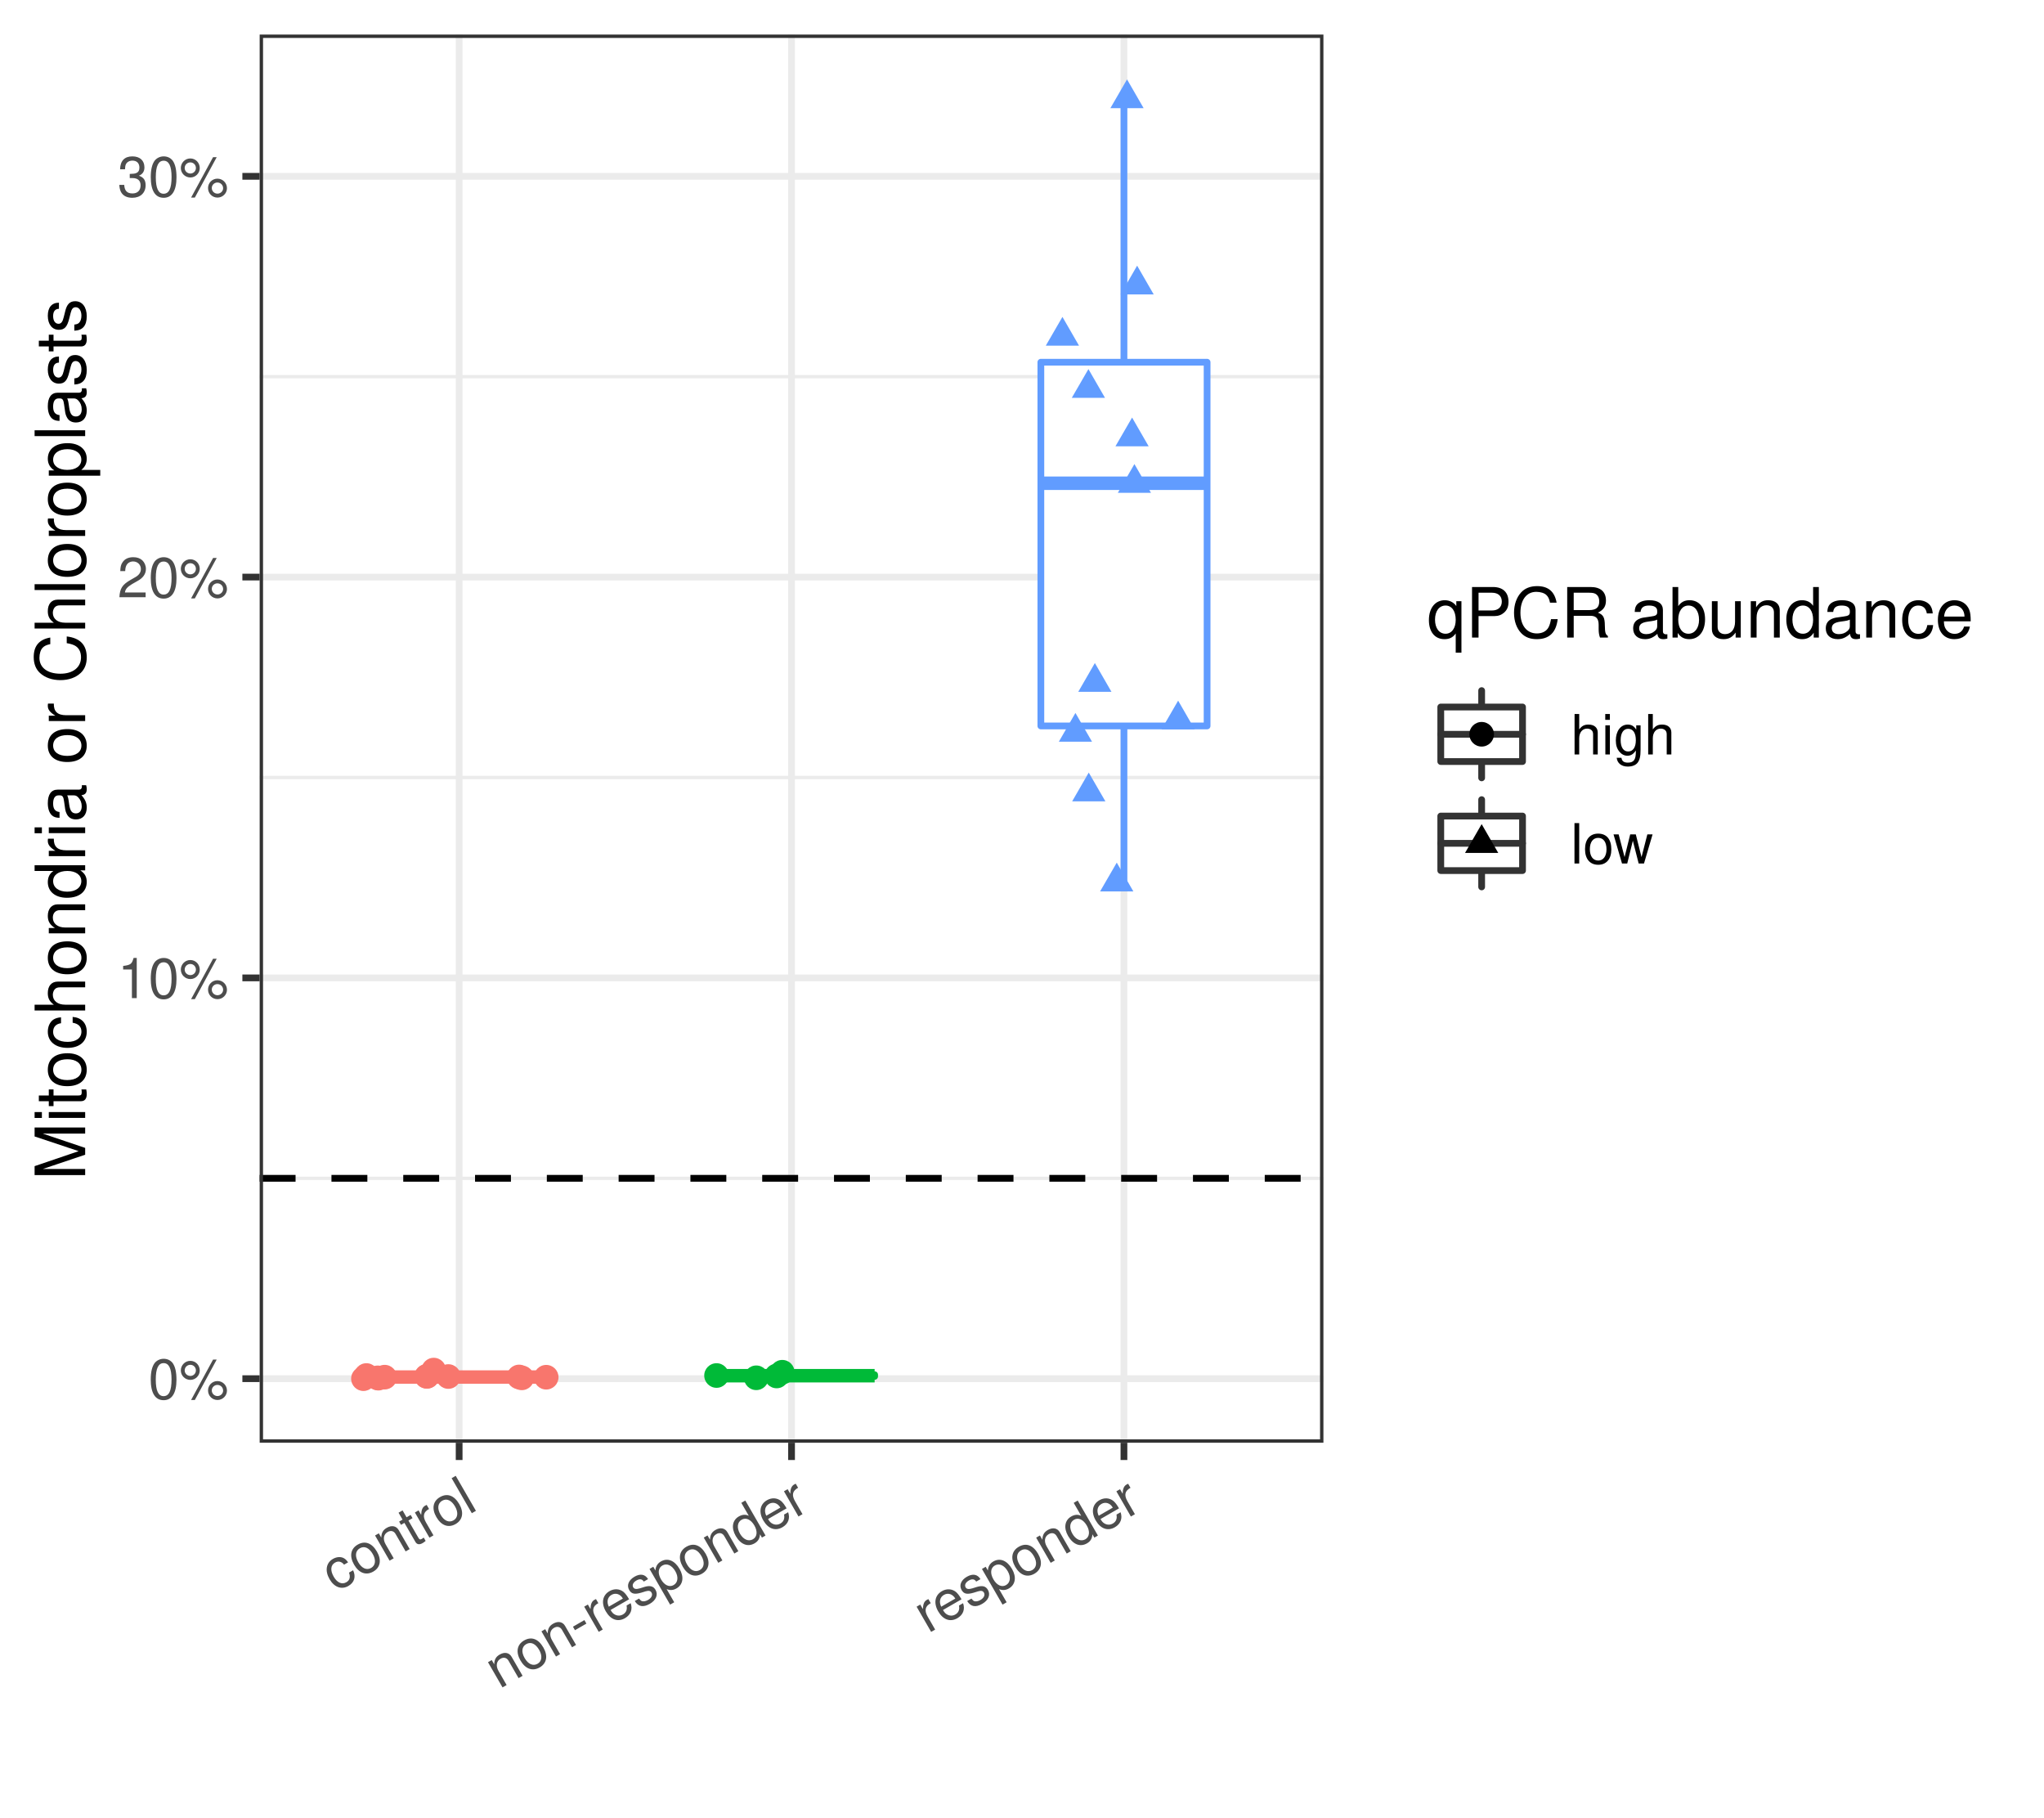
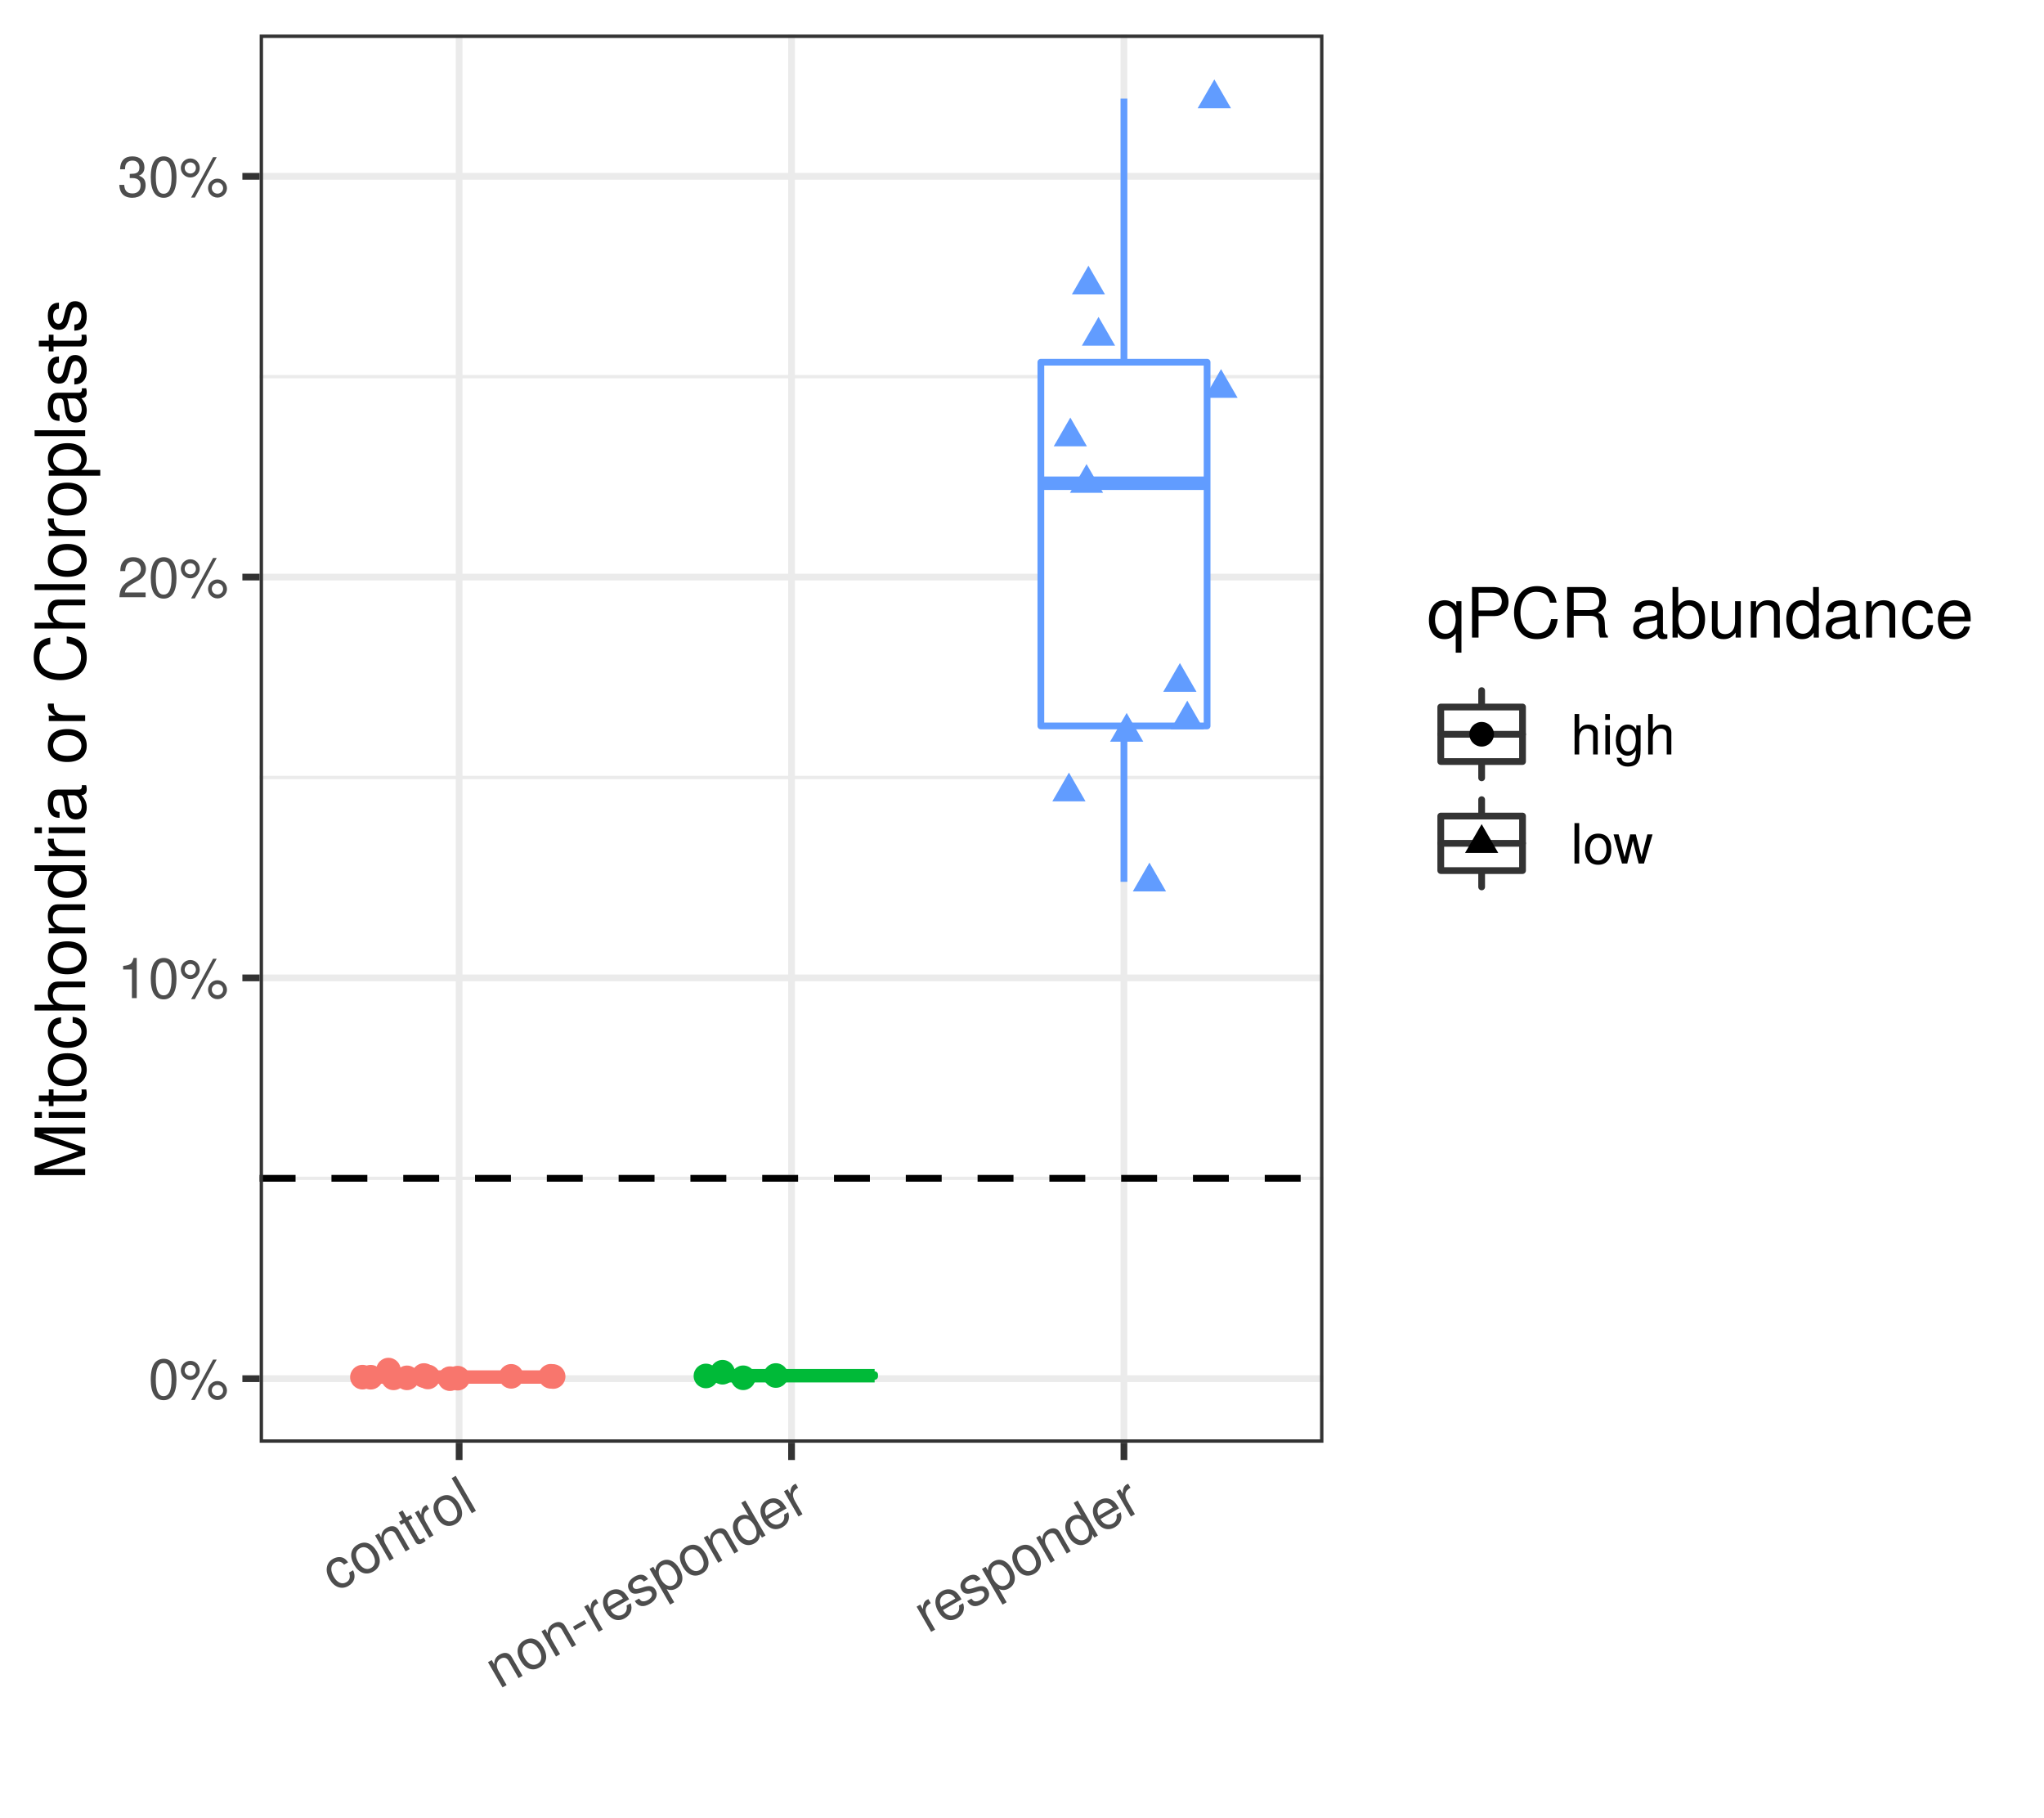
<svg xmlns="http://www.w3.org/2000/svg" viewBox="0 0 324.00 288.00">
  <defs>
    <style type="text/css">
    line, polyline, polygon, path, rect, circle {
      fill: none;
      stroke: #000000;
      stroke-linecap: round;
      stroke-linejoin: round;
      stroke-miterlimit: 10.00;
    }
  </style>
  </defs>
  <rect width="100%" height="100%" style="stroke: none; fill: #FFFFFF;" />
  <rect x="0.00" y="0.00" width="324.00" height="288.00" style="stroke-width: 1.07; stroke: #FFFFFF; fill: #FFFFFF;" />
  <defs>
    <clipPath id="cpNDEuMTZ8MjA5Ljc4fDIyOC42M3w1LjQ4">
      <rect x="41.16" y="5.48" width="168.62" height="223.15" />
    </clipPath>
  </defs>
  <rect x="41.16" y="5.48" width="168.62" height="223.15" style="stroke-width: 1.07; stroke: none; fill: #FFFFFF;" clip-path="url(#cpNDEuMTZ8MjA5Ljc4fDIyOC42M3w1LjQ4)" />
  <polyline points="41.16,186.73 209.78,186.73 " style="stroke-width: 0.53; stroke: #EBEBEB; stroke-linecap: butt;" clip-path="url(#cpNDEuMTZ8MjA5Ljc4fDIyOC42M3w1LjQ4)" />
  <polyline points="41.16,123.21 209.78,123.21 " style="stroke-width: 0.53; stroke: #EBEBEB; stroke-linecap: butt;" clip-path="url(#cpNDEuMTZ8MjA5Ljc4fDIyOC42M3w1LjQ4)" />
  <polyline points="41.16,59.69 209.78,59.69 " style="stroke-width: 0.53; stroke: #EBEBEB; stroke-linecap: butt;" clip-path="url(#cpNDEuMTZ8MjA5Ljc4fDIyOC42M3w1LjQ4)" />
  <polyline points="41.16,218.48 209.78,218.48 " style="stroke-width: 1.07; stroke: #EBEBEB; stroke-linecap: butt;" clip-path="url(#cpNDEuMTZ8MjA5Ljc4fDIyOC42M3w1LjQ4)" />
  <polyline points="41.16,154.97 209.78,154.97 " style="stroke-width: 1.07; stroke: #EBEBEB; stroke-linecap: butt;" clip-path="url(#cpNDEuMTZ8MjA5Ljc4fDIyOC42M3w1LjQ4)" />
  <polyline points="41.16,91.45 209.78,91.45 " style="stroke-width: 1.07; stroke: #EBEBEB; stroke-linecap: butt;" clip-path="url(#cpNDEuMTZ8MjA5Ljc4fDIyOC42M3w1LjQ4)" />
  <polyline points="41.16,27.94 209.78,27.94 " style="stroke-width: 1.07; stroke: #EBEBEB; stroke-linecap: butt;" clip-path="url(#cpNDEuMTZ8MjA5Ljc4fDIyOC42M3w1LjQ4)" />
  <polyline points="72.78,228.63 72.78,5.48 " style="stroke-width: 1.07; stroke: #EBEBEB; stroke-linecap: butt;" clip-path="url(#cpNDEuMTZ8MjA5Ljc4fDIyOC42M3w1LjQ4)" />
  <polyline points="125.47,228.63 125.47,5.48 " style="stroke-width: 1.07; stroke: #EBEBEB; stroke-linecap: butt;" clip-path="url(#cpNDEuMTZ8MjA5Ljc4fDIyOC42M3w1LjQ4)" />
  <polyline points="178.16,228.63 178.16,5.48 " style="stroke-width: 1.07; stroke: #EBEBEB; stroke-linecap: butt;" clip-path="url(#cpNDEuMTZ8MjA5Ljc4fDIyOC42M3w1LjQ4)" />
  <circle cx="72.78" cy="217.12" r="1.95" style="stroke-width: 0.71; stroke: none;" clip-path="url(#cpNDEuMTZ8MjA5Ljc4fDIyOC42M3w1LjQ4)" />
  <line x1="72.78" y1="218.11" x2="72.78" y2="217.98" style="stroke-width: 1.07; stroke: #F8766D; stroke-linecap: butt;" clip-path="url(#cpNDEuMTZ8MjA5Ljc4fDIyOC42M3w1LjQ4)" />
  <line x1="72.78" y1="218.35" x2="72.78" y2="218.48" style="stroke-width: 1.07; stroke: #F8766D; stroke-linecap: butt;" clip-path="url(#cpNDEuMTZ8MjA5Ljc4fDIyOC42M3w1LjQ4)" />
  <polygon points="59.60,218.11 59.60,218.35 85.95,218.35 85.95,218.11 59.60,218.11 " style="stroke-width: 1.07; stroke: #F8766D; fill: #FFFFFF;" clip-path="url(#cpNDEuMTZ8MjA5Ljc4fDIyOC42M3w1LjQ4)" />
  <line x1="59.60" y1="218.22" x2="85.95" y2="218.22" style="stroke-width: 2.13; stroke: #F8766D; stroke-linecap: butt;" clip-path="url(#cpNDEuMTZ8MjA5Ljc4fDIyOC42M3w1LjQ4)" />
  <line x1="125.47" y1="217.85" x2="125.47" y2="217.46" style="stroke-width: 1.07; stroke: #00BA38; stroke-linecap: butt;" clip-path="url(#cpNDEuMTZ8MjA5Ljc4fDIyOC42M3w1LjQ4)" />
  <line x1="125.47" y1="218.12" x2="125.47" y2="218.34" style="stroke-width: 1.07; stroke: #00BA38; stroke-linecap: butt;" clip-path="url(#cpNDEuMTZ8MjA5Ljc4fDIyOC42M3w1LjQ4)" />
  <polygon points="112.30,217.85 112.30,218.12 138.64,218.12 138.64,217.85 112.30,217.85 " style="stroke-width: 1.07; stroke: #00BA38; fill: #FFFFFF;" clip-path="url(#cpNDEuMTZ8MjA5Ljc4fDIyOC42M3w1LjQ4)" />
  <line x1="112.30" y1="218.01" x2="138.64" y2="218.01" style="stroke-width: 2.13; stroke: #00BA38; stroke-linecap: butt;" clip-path="url(#cpNDEuMTZ8MjA5Ljc4fDIyOC42M3w1LjQ4)" />
  <line x1="178.16" y1="57.40" x2="178.16" y2="15.62" style="stroke-width: 1.07; stroke: #619CFF; stroke-linecap: butt;" clip-path="url(#cpNDEuMTZ8MjA5Ljc4fDIyOC42M3w1LjQ4)" />
  <line x1="178.16" y1="115.04" x2="178.16" y2="139.74" style="stroke-width: 1.07; stroke: #619CFF; stroke-linecap: butt;" clip-path="url(#cpNDEuMTZ8MjA5Ljc4fDIyOC42M3w1LjQ4)" />
  <polygon points="164.99,57.40 164.99,115.04 191.34,115.04 191.34,57.40 164.99,57.40 " style="stroke-width: 1.07; stroke: #619CFF; fill: #FFFFFF;" clip-path="url(#cpNDEuMTZ8MjA5Ljc4fDIyOC42M3w1LjQ4)" />
  <line x1="164.99" y1="76.58" x2="191.34" y2="76.58" style="stroke-width: 2.13; stroke: #619CFF; stroke-linecap: butt;" clip-path="url(#cpNDEuMTZ8MjA5Ljc4fDIyOC42M3w1LjQ4)" />
-   <polygon points="170.47,112.98 173.10,117.54 167.84,117.54 " style="stroke-width: 0.71; stroke: none; fill: #619CFF;" clip-path="url(#cpNDEuMTZ8MjA5Ljc4fDIyOC42M3w1LjQ4)" />
-   <polygon points="179.45,66.17 182.08,70.73 176.81,70.73 " style="stroke-width: 0.71; stroke: none; fill: #619CFF;" clip-path="url(#cpNDEuMTZ8MjA5Ljc4fDIyOC42M3w1LjQ4)" />
-   <polygon points="180.25,42.10 182.88,46.66 177.62,46.66 " style="stroke-width: 0.71; stroke: none; fill: #619CFF;" clip-path="url(#cpNDEuMTZ8MjA5Ljc4fDIyOC42M3w1LjQ4)" />
-   <circle cx="123.11" cy="218.05" r="1.95" style="stroke-width: 0.71; stroke: none; fill: #00BA38;" clip-path="url(#cpNDEuMTZ8MjA5Ljc4fDIyOC42M3w1LjQ4)" />
-   <circle cx="124.00" cy="217.46" r="1.95" style="stroke-width: 0.71; stroke: none; fill: #00BA38;" clip-path="url(#cpNDEuMTZ8MjA5Ljc4fDIyOC42M3w1LjQ4)" />
-   <polygon points="177.02,136.70 179.65,141.26 174.38,141.26 " style="stroke-width: 0.71; stroke: none; fill: #619CFF;" clip-path="url(#cpNDEuMTZ8MjA5Ljc4fDIyOC42M3w1LjQ4)" />
-   <polygon points="168.41,50.22 171.04,54.78 165.77,54.78 " style="stroke-width: 0.71; stroke: none; fill: #619CFF;" clip-path="url(#cpNDEuMTZ8MjA5Ljc4fDIyOC42M3w1LjQ4)" />
-   <polygon points="172.53,58.49 175.16,63.05 169.89,63.05 " style="stroke-width: 0.71; stroke: none; fill: #619CFF;" clip-path="url(#cpNDEuMTZ8MjA5Ljc4fDIyOC42M3w1LjQ4)" />
-   <circle cx="67.62" cy="218.11" r="1.95" style="stroke-width: 0.71; stroke: none; fill: #F8766D;" clip-path="url(#cpNDEuMTZ8MjA5Ljc4fDIyOC42M3w1LjQ4)" />
-   <circle cx="60.97" cy="218.24" r="1.95" style="stroke-width: 0.71; stroke: none; fill: #F8766D;" clip-path="url(#cpNDEuMTZ8MjA5Ljc4fDIyOC42M3w1LjQ4)" />
-   <circle cx="59.87" cy="218.35" r="1.95" style="stroke-width: 0.71; stroke: none; fill: #F8766D;" clip-path="url(#cpNDEuMTZ8MjA5Ljc4fDIyOC42M3w1LjQ4)" />
-   <circle cx="71.07" cy="218.14" r="1.95" style="stroke-width: 0.71; stroke: none; fill: #F8766D;" clip-path="url(#cpNDEuMTZ8MjA5Ljc4fDIyOC42M3w1LjQ4)" />
-   <circle cx="82.28" cy="218.21" r="1.95" style="stroke-width: 0.71; stroke: none; fill: #F8766D;" clip-path="url(#cpNDEuMTZ8MjA5Ljc4fDIyOC42M3w1LjQ4)" />
-   <circle cx="82.71" cy="218.35" r="1.95" style="stroke-width: 0.71; stroke: none; fill: #F8766D;" clip-path="url(#cpNDEuMTZ8MjA5Ljc4fDIyOC42M3w1LjQ4)" />
-   <polygon points="186.75,111.03 189.38,115.59 184.11,115.59 " style="stroke-width: 0.71; stroke: none; fill: #619CFF;" clip-path="url(#cpNDEuMTZ8MjA5Ljc4fDIyOC42M3w1LjQ4)" />
-   <polygon points="179.82,73.54 182.45,78.10 177.19,78.10 " style="stroke-width: 0.71; stroke: none; fill: #619CFF;" clip-path="url(#cpNDEuMTZ8MjA5Ljc4fDIyOC42M3w1LjQ4)" />
-   <polygon points="178.65,12.58 181.28,17.14 176.01,17.14 " style="stroke-width: 0.71; stroke: none; fill: #619CFF;" clip-path="url(#cpNDEuMTZ8MjA5Ljc4fDIyOC42M3w1LjQ4)" />
-   <polygon points="173.55,105.07 176.18,109.63 170.92,109.63 " style="stroke-width: 0.71; stroke: none; fill: #619CFF;" clip-path="url(#cpNDEuMTZ8MjA5Ljc4fDIyOC42M3w1LjQ4)" />
-   <circle cx="113.58" cy="217.98" r="1.95" style="stroke-width: 0.71; stroke: none; fill: #00BA38;" clip-path="url(#cpNDEuMTZ8MjA5Ljc4fDIyOC42M3w1LjQ4)" />
-   <circle cx="119.88" cy="218.34" r="1.95" style="stroke-width: 0.71; stroke: none; fill: #00BA38;" clip-path="url(#cpNDEuMTZ8MjA5Ljc4fDIyOC42M3w1LjQ4)" />
-   <polygon points="172.58,122.43 175.22,126.99 169.95,126.99 " style="stroke-width: 0.71; stroke: none; fill: #619CFF;" clip-path="url(#cpNDEuMTZ8MjA5Ljc4fDIyOC42M3w1LjQ4)" />
-   <circle cx="58.08" cy="217.98" r="1.95" style="stroke-width: 0.71; stroke: none; fill: #F8766D;" clip-path="url(#cpNDEuMTZ8MjA5Ljc4fDIyOC42M3w1LjQ4)" />
-   <circle cx="68.75" cy="217.12" r="1.95" style="stroke-width: 0.71; stroke: none; fill: #F8766D;" clip-path="url(#cpNDEuMTZ8MjA5Ljc4fDIyOC42M3w1LjQ4)" />
-   <circle cx="67.72" cy="218.10" r="1.95" style="stroke-width: 0.71; stroke: none; fill: #F8766D;" clip-path="url(#cpNDEuMTZ8MjA5Ljc4fDIyOC42M3w1LjQ4)" />
-   <circle cx="86.58" cy="218.25" r="1.95" style="stroke-width: 0.71; stroke: none; fill: #F8766D;" clip-path="url(#cpNDEuMTZ8MjA5Ljc4fDIyOC42M3w1LjQ4)" />
-   <circle cx="57.61" cy="218.48" r="1.95" style="stroke-width: 0.71; stroke: none; fill: #F8766D;" clip-path="url(#cpNDEuMTZ8MjA5Ljc4fDIyOC42M3w1LjQ4)" />
-   <circle cx="59.98" cy="218.40" r="1.95" style="stroke-width: 0.71; stroke: none; fill: #F8766D;" clip-path="url(#cpNDEuMTZ8MjA5Ljc4fDIyOC42M3w1LjQ4)" />
+   <polygon points="178.59,112.98 181.23,117.54 175.96,117.54 " style="stroke-width: 0.71; stroke: none; fill: #619CFF;" clip-path="url(#cpNDEuMTZ8MjA5Ljc4fDIyOC42M3w1LjQ4)" />
+   <polygon points="169.66,66.17 172.29,70.73 167.03,70.73 " style="stroke-width: 0.71; stroke: none; fill: #619CFF;" clip-path="url(#cpNDEuMTZ8MjA5Ljc4fDIyOC42M3w1LjQ4)" />
+   <polygon points="172.53,42.10 175.16,46.66 169.90,46.66 " style="stroke-width: 0.71; stroke: none; fill: #619CFF;" clip-path="url(#cpNDEuMTZ8MjA5Ljc4fDIyOC42M3w1LjQ4)" />
+   <circle cx="111.90" cy="218.05" r="1.95" style="stroke-width: 0.71; stroke: none; fill: #00BA38;" clip-path="url(#cpNDEuMTZ8MjA5Ljc4fDIyOC42M3w1LjQ4)" />
+   <circle cx="114.53" cy="217.46" r="1.95" style="stroke-width: 0.71; stroke: none; fill: #00BA38;" clip-path="url(#cpNDEuMTZ8MjA5Ljc4fDIyOC42M3w1LjQ4)" />
+   <polygon points="182.20,136.70 184.83,141.26 179.57,141.26 " style="stroke-width: 0.71; stroke: none; fill: #619CFF;" clip-path="url(#cpNDEuMTZ8MjA5Ljc4fDIyOC42M3w1LjQ4)" />
+   <polygon points="174.13,50.22 176.76,54.78 171.49,54.78 " style="stroke-width: 0.71; stroke: none; fill: #619CFF;" clip-path="url(#cpNDEuMTZ8MjA5Ljc4fDIyOC42M3w1LjQ4)" />
+   <polygon points="193.55,58.49 196.18,63.05 190.92,63.05 " style="stroke-width: 0.71; stroke: none; fill: #619CFF;" clip-path="url(#cpNDEuMTZ8MjA5Ljc4fDIyOC42M3w1LjQ4)" />
+   <circle cx="81.03" cy="218.11" r="1.95" style="stroke-width: 0.71; stroke: none; fill: #F8766D;" clip-path="url(#cpNDEuMTZ8MjA5Ljc4fDIyOC42M3w1LjQ4)" />
+   <circle cx="57.45" cy="218.24" r="1.95" style="stroke-width: 0.71; stroke: none; fill: #F8766D;" clip-path="url(#cpNDEuMTZ8MjA5Ljc4fDIyOC42M3w1LjQ4)" />
+   <circle cx="62.38" cy="218.35" r="1.95" style="stroke-width: 0.71; stroke: none; fill: #F8766D;" clip-path="url(#cpNDEuMTZ8MjA5Ljc4fDIyOC42M3w1LjQ4)" />
+   <circle cx="87.68" cy="218.14" r="1.95" style="stroke-width: 0.71; stroke: none; fill: #F8766D;" clip-path="url(#cpNDEuMTZ8MjA5Ljc4fDIyOC42M3w1LjQ4)" />
+   <circle cx="67.83" cy="218.21" r="1.95" style="stroke-width: 0.71; stroke: none; fill: #F8766D;" clip-path="url(#cpNDEuMTZ8MjA5Ljc4fDIyOC42M3w1LjQ4)" />
+   <circle cx="64.51" cy="218.35" r="1.95" style="stroke-width: 0.71; stroke: none; fill: #F8766D;" clip-path="url(#cpNDEuMTZ8MjA5Ljc4fDIyOC42M3w1LjQ4)" />
+   <polygon points="188.20,111.03 190.83,115.59 185.56,115.59 " style="stroke-width: 0.71; stroke: none; fill: #619CFF;" clip-path="url(#cpNDEuMTZ8MjA5Ljc4fDIyOC42M3w1LjQ4)" />
+   <polygon points="172.23,73.54 174.86,78.10 169.60,78.10 " style="stroke-width: 0.71; stroke: none; fill: #619CFF;" clip-path="url(#cpNDEuMTZ8MjA5Ljc4fDIyOC42M3w1LjQ4)" />
+   <polygon points="192.49,12.58 195.12,17.14 189.85,17.14 " style="stroke-width: 0.71; stroke: none; fill: #619CFF;" clip-path="url(#cpNDEuMTZ8MjA5Ljc4fDIyOC42M3w1LjQ4)" />
+   <polygon points="187.03,105.07 189.66,109.63 184.39,109.63 " style="stroke-width: 0.71; stroke: none; fill: #619CFF;" clip-path="url(#cpNDEuMTZ8MjA5Ljc4fDIyOC42M3w1LjQ4)" />
+   <circle cx="122.98" cy="217.98" r="1.95" style="stroke-width: 0.71; stroke: none; fill: #00BA38;" clip-path="url(#cpNDEuMTZ8MjA5Ljc4fDIyOC42M3w1LjQ4)" />
+   <circle cx="117.81" cy="218.34" r="1.95" style="stroke-width: 0.71; stroke: none; fill: #00BA38;" clip-path="url(#cpNDEuMTZ8MjA5Ljc4fDIyOC42M3w1LjQ4)" />
+   <polygon points="169.44,122.43 172.07,126.99 166.81,126.99 " style="stroke-width: 0.71; stroke: none; fill: #619CFF;" clip-path="url(#cpNDEuMTZ8MjA5Ljc4fDIyOC42M3w1LjQ4)" />
+   <circle cx="67.20" cy="217.98" r="1.95" style="stroke-width: 0.71; stroke: none; fill: #F8766D;" clip-path="url(#cpNDEuMTZ8MjA5Ljc4fDIyOC42M3w1LjQ4)" />
+   <circle cx="61.58" cy="217.12" r="1.95" style="stroke-width: 0.71; stroke: none; fill: #F8766D;" clip-path="url(#cpNDEuMTZ8MjA5Ljc4fDIyOC42M3w1LjQ4)" />
+   <circle cx="87.30" cy="218.10" r="1.95" style="stroke-width: 0.71; stroke: none; fill: #F8766D;" clip-path="url(#cpNDEuMTZ8MjA5Ljc4fDIyOC42M3w1LjQ4)" />
+   <circle cx="58.76" cy="218.25" r="1.95" style="stroke-width: 0.71; stroke: none; fill: #F8766D;" clip-path="url(#cpNDEuMTZ8MjA5Ljc4fDIyOC42M3w1LjQ4)" />
+   <circle cx="71.33" cy="218.48" r="1.95" style="stroke-width: 0.71; stroke: none; fill: #F8766D;" clip-path="url(#cpNDEuMTZ8MjA5Ljc4fDIyOC42M3w1LjQ4)" />
+   <circle cx="72.55" cy="218.40" r="1.95" style="stroke-width: 0.71; stroke: none; fill: #F8766D;" clip-path="url(#cpNDEuMTZ8MjA5Ljc4fDIyOC42M3w1LjQ4)" />
  <line x1="41.16" y1="186.73" x2="209.78" y2="186.73" style="stroke-width: 1.07; stroke-dasharray: 5.69,5.69; stroke-linecap: butt;" clip-path="url(#cpNDEuMTZ8MjA5Ljc4fDIyOC42M3w1LjQ4)" />
  <rect x="41.16" y="5.48" width="168.62" height="223.15" style="stroke-width: 1.07; stroke: #333333;" clip-path="url(#cpNDEuMTZ8MjA5Ljc4fDIyOC42M3w1LjQ4)" />
  <defs>
    <clipPath id="cpMC4wMHwzMjQuMDB8Mjg4LjAwfDAuMDA=">
      <rect x="0.00" y="0.00" width="324.00" height="288.00" />
    </clipPath>
  </defs>
  <g clip-path="url(#cpMC4wMHwzMjQuMDB8Mjg4LjAwfDAuMDA=)">
    <text x="23.52" y="221.69" style="font-size: 8.80px; fill: #4D4D4D; font-family: Nimbus Sans L;" textLength="12.71px" lengthAdjust="spacingAndGlyphs">0%</text>
  </g>
  <g clip-path="url(#cpMC4wMHwzMjQuMDB8Mjg4LjAwfDAuMDA=)">
    <text x="18.63" y="158.17" style="font-size: 8.80px; fill: #4D4D4D; font-family: Nimbus Sans L;" textLength="17.60px" lengthAdjust="spacingAndGlyphs">10%</text>
  </g>
  <g clip-path="url(#cpMC4wMHwzMjQuMDB8Mjg4LjAwfDAuMDA=)">
    <text x="18.63" y="94.66" style="font-size: 8.80px; fill: #4D4D4D; font-family: Nimbus Sans L;" textLength="17.60px" lengthAdjust="spacingAndGlyphs">20%</text>
  </g>
  <g clip-path="url(#cpMC4wMHwzMjQuMDB8Mjg4LjAwfDAuMDA=)">
    <text x="18.63" y="31.14" style="font-size: 8.80px; fill: #4D4D4D; font-family: Nimbus Sans L;" textLength="17.60px" lengthAdjust="spacingAndGlyphs">30%</text>
  </g>
  <polyline points="38.42,218.48 41.16,218.48 " style="stroke-width: 1.07; stroke: #333333; stroke-linecap: butt;" clip-path="url(#cpMC4wMHwzMjQuMDB8Mjg4LjAwfDAuMDA=)" />
  <polyline points="38.42,154.97 41.16,154.97 " style="stroke-width: 1.07; stroke: #333333; stroke-linecap: butt;" clip-path="url(#cpMC4wMHwzMjQuMDB8Mjg4LjAwfDAuMDA=)" />
  <polyline points="38.42,91.45 41.16,91.45 " style="stroke-width: 1.07; stroke: #333333; stroke-linecap: butt;" clip-path="url(#cpMC4wMHwzMjQuMDB8Mjg4LjAwfDAuMDA=)" />
  <polyline points="38.42,27.94 41.16,27.94 " style="stroke-width: 1.07; stroke: #333333; stroke-linecap: butt;" clip-path="url(#cpMC4wMHwzMjQuMDB8Mjg4LjAwfDAuMDA=)" />
  <polyline points="72.78,231.37 72.78,228.63 " style="stroke-width: 1.07; stroke: #333333; stroke-linecap: butt;" clip-path="url(#cpMC4wMHwzMjQuMDB8Mjg4LjAwfDAuMDA=)" />
  <polyline points="125.47,231.37 125.47,228.63 " style="stroke-width: 1.07; stroke: #333333; stroke-linecap: butt;" clip-path="url(#cpMC4wMHwzMjQuMDB8Mjg4LjAwfDAuMDA=)" />
  <polyline points="178.16,231.37 178.16,228.63 " style="stroke-width: 1.07; stroke: #333333; stroke-linecap: butt;" clip-path="url(#cpMC4wMHwzMjQuMDB8Mjg4LjAwfDAuMDA=)" />
  <g clip-path="url(#cpMC4wMHwzMjQuMDB8Mjg4LjAwfDAuMDA=)">
    <text transform="translate(53.12,252.31) rotate(-30)" style="font-size: 8.80px; fill: #4D4D4D; font-family: Nimbus Sans L;" textLength="26.40px" lengthAdjust="spacingAndGlyphs">control</text>
  </g>
  <g clip-path="url(#cpMC4wMHwzMjQuMDB8Mjg4LjAwfDAuMDA=)">
    <text transform="translate(79.13,267.71) rotate(-30)" style="font-size: 8.80px; fill: #4D4D4D; font-family: Nimbus Sans L;" textLength="57.21px" lengthAdjust="spacingAndGlyphs">non-responder</text>
  </g>
  <g clip-path="url(#cpMC4wMHwzMjQuMDB8Mjg4LjAwfDAuMDA=)">
    <text transform="translate(147.07,258.91) rotate(-30)" style="font-size: 8.80px; fill: #4D4D4D; font-family: Nimbus Sans L;" textLength="39.60px" lengthAdjust="spacingAndGlyphs">responder</text>
  </g>
  <g clip-path="url(#cpMC4wMHwzMjQuMDB8Mjg4LjAwfDAuMDA=)">
    <text transform="translate(13.50,187.05) rotate(-90)" style="font-size: 11.00px; font-family: Nimbus Sans L;" textLength="139.98px" lengthAdjust="spacingAndGlyphs">Mitochondria or Chloroplasts</text>
  </g>
  <rect x="220.74" y="86.35" width="97.78" height="61.40" style="stroke-width: 1.07; stroke: none; fill: #FFFFFF;" clip-path="url(#cpMC4wMHwzMjQuMDB8Mjg4LjAwfDAuMDA=)" />
  <g clip-path="url(#cpMC4wMHwzMjQuMDB8Mjg4LjAwfDAuMDA=)">
    <text x="226.22" y="101.04" style="font-size: 11.00px; font-family: Nimbus Sans L;" textLength="86.82px" lengthAdjust="spacingAndGlyphs">qPCR abundance</text>
  </g>
  <rect x="226.22" y="107.72" width="17.28" height="17.28" style="stroke-width: 1.07; stroke: none; fill: #FFFFFF;" clip-path="url(#cpMC4wMHwzMjQuMDB8Mjg4LjAwfDAuMDA=)" />
  <polyline points="234.86,123.27 234.86,120.68 " style="stroke-width: 1.07; stroke: #333333;" clip-path="url(#cpMC4wMHwzMjQuMDB8Mjg4LjAwfDAuMDA=)" />
  <polyline points="234.86,112.04 234.86,109.44 " style="stroke-width: 1.07; stroke: #333333;" clip-path="url(#cpMC4wMHwzMjQuMDB8Mjg4LjAwfDAuMDA=)" />
  <rect x="228.38" y="112.04" width="12.96" height="8.64" style="stroke-width: 1.07; stroke: #333333; fill: #FFFFFF;" clip-path="url(#cpMC4wMHwzMjQuMDB8Mjg4LjAwfDAuMDA=)" />
  <polyline points="228.38,116.36 241.34,116.36 " style="stroke-width: 1.07; stroke: #333333;" clip-path="url(#cpMC4wMHwzMjQuMDB8Mjg4LjAwfDAuMDA=)" />
  <circle cx="234.86" cy="116.36" r="1.95" style="stroke-width: 0.71; stroke: none; fill: #000000;" clip-path="url(#cpMC4wMHwzMjQuMDB8Mjg4LjAwfDAuMDA=)" />
  <rect x="226.22" y="125.00" width="17.28" height="17.28" style="stroke-width: 1.07; stroke: none; fill: #FFFFFF;" clip-path="url(#cpMC4wMHwzMjQuMDB8Mjg4LjAwfDAuMDA=)" />
  <polyline points="234.86,140.55 234.86,137.96 " style="stroke-width: 1.07; stroke: #333333;" clip-path="url(#cpMC4wMHwzMjQuMDB8Mjg4LjAwfDAuMDA=)" />
  <polyline points="234.86,129.32 234.86,126.72 " style="stroke-width: 1.07; stroke: #333333;" clip-path="url(#cpMC4wMHwzMjQuMDB8Mjg4LjAwfDAuMDA=)" />
  <rect x="228.38" y="129.32" width="12.96" height="8.64" style="stroke-width: 1.07; stroke: #333333; fill: #FFFFFF;" clip-path="url(#cpMC4wMHwzMjQuMDB8Mjg4LjAwfDAuMDA=)" />
  <polyline points="228.38,133.64 241.34,133.64 " style="stroke-width: 1.07; stroke: #333333;" clip-path="url(#cpMC4wMHwzMjQuMDB8Mjg4LjAwfDAuMDA=)" />
  <polygon points="234.86,130.60 237.49,135.16 232.23,135.16 " style="stroke-width: 0.71; stroke: none; fill: #000000;" clip-path="url(#cpMC4wMHwzMjQuMDB8Mjg4LjAwfDAuMDA=)" />
  <g clip-path="url(#cpMC4wMHwzMjQuMDB8Mjg4LjAwfDAuMDA=)">
    <text x="248.98" y="119.56" style="font-size: 8.80px; font-family: Nimbus Sans L;" textLength="16.63px" lengthAdjust="spacingAndGlyphs">high</text>
  </g>
  <g clip-path="url(#cpMC4wMHwzMjQuMDB8Mjg4LjAwfDAuMDA=)">
    <text x="248.98" y="136.84" style="font-size: 8.80px; font-family: Nimbus Sans L;" textLength="13.20px" lengthAdjust="spacingAndGlyphs">low</text>
  </g>
</svg>
